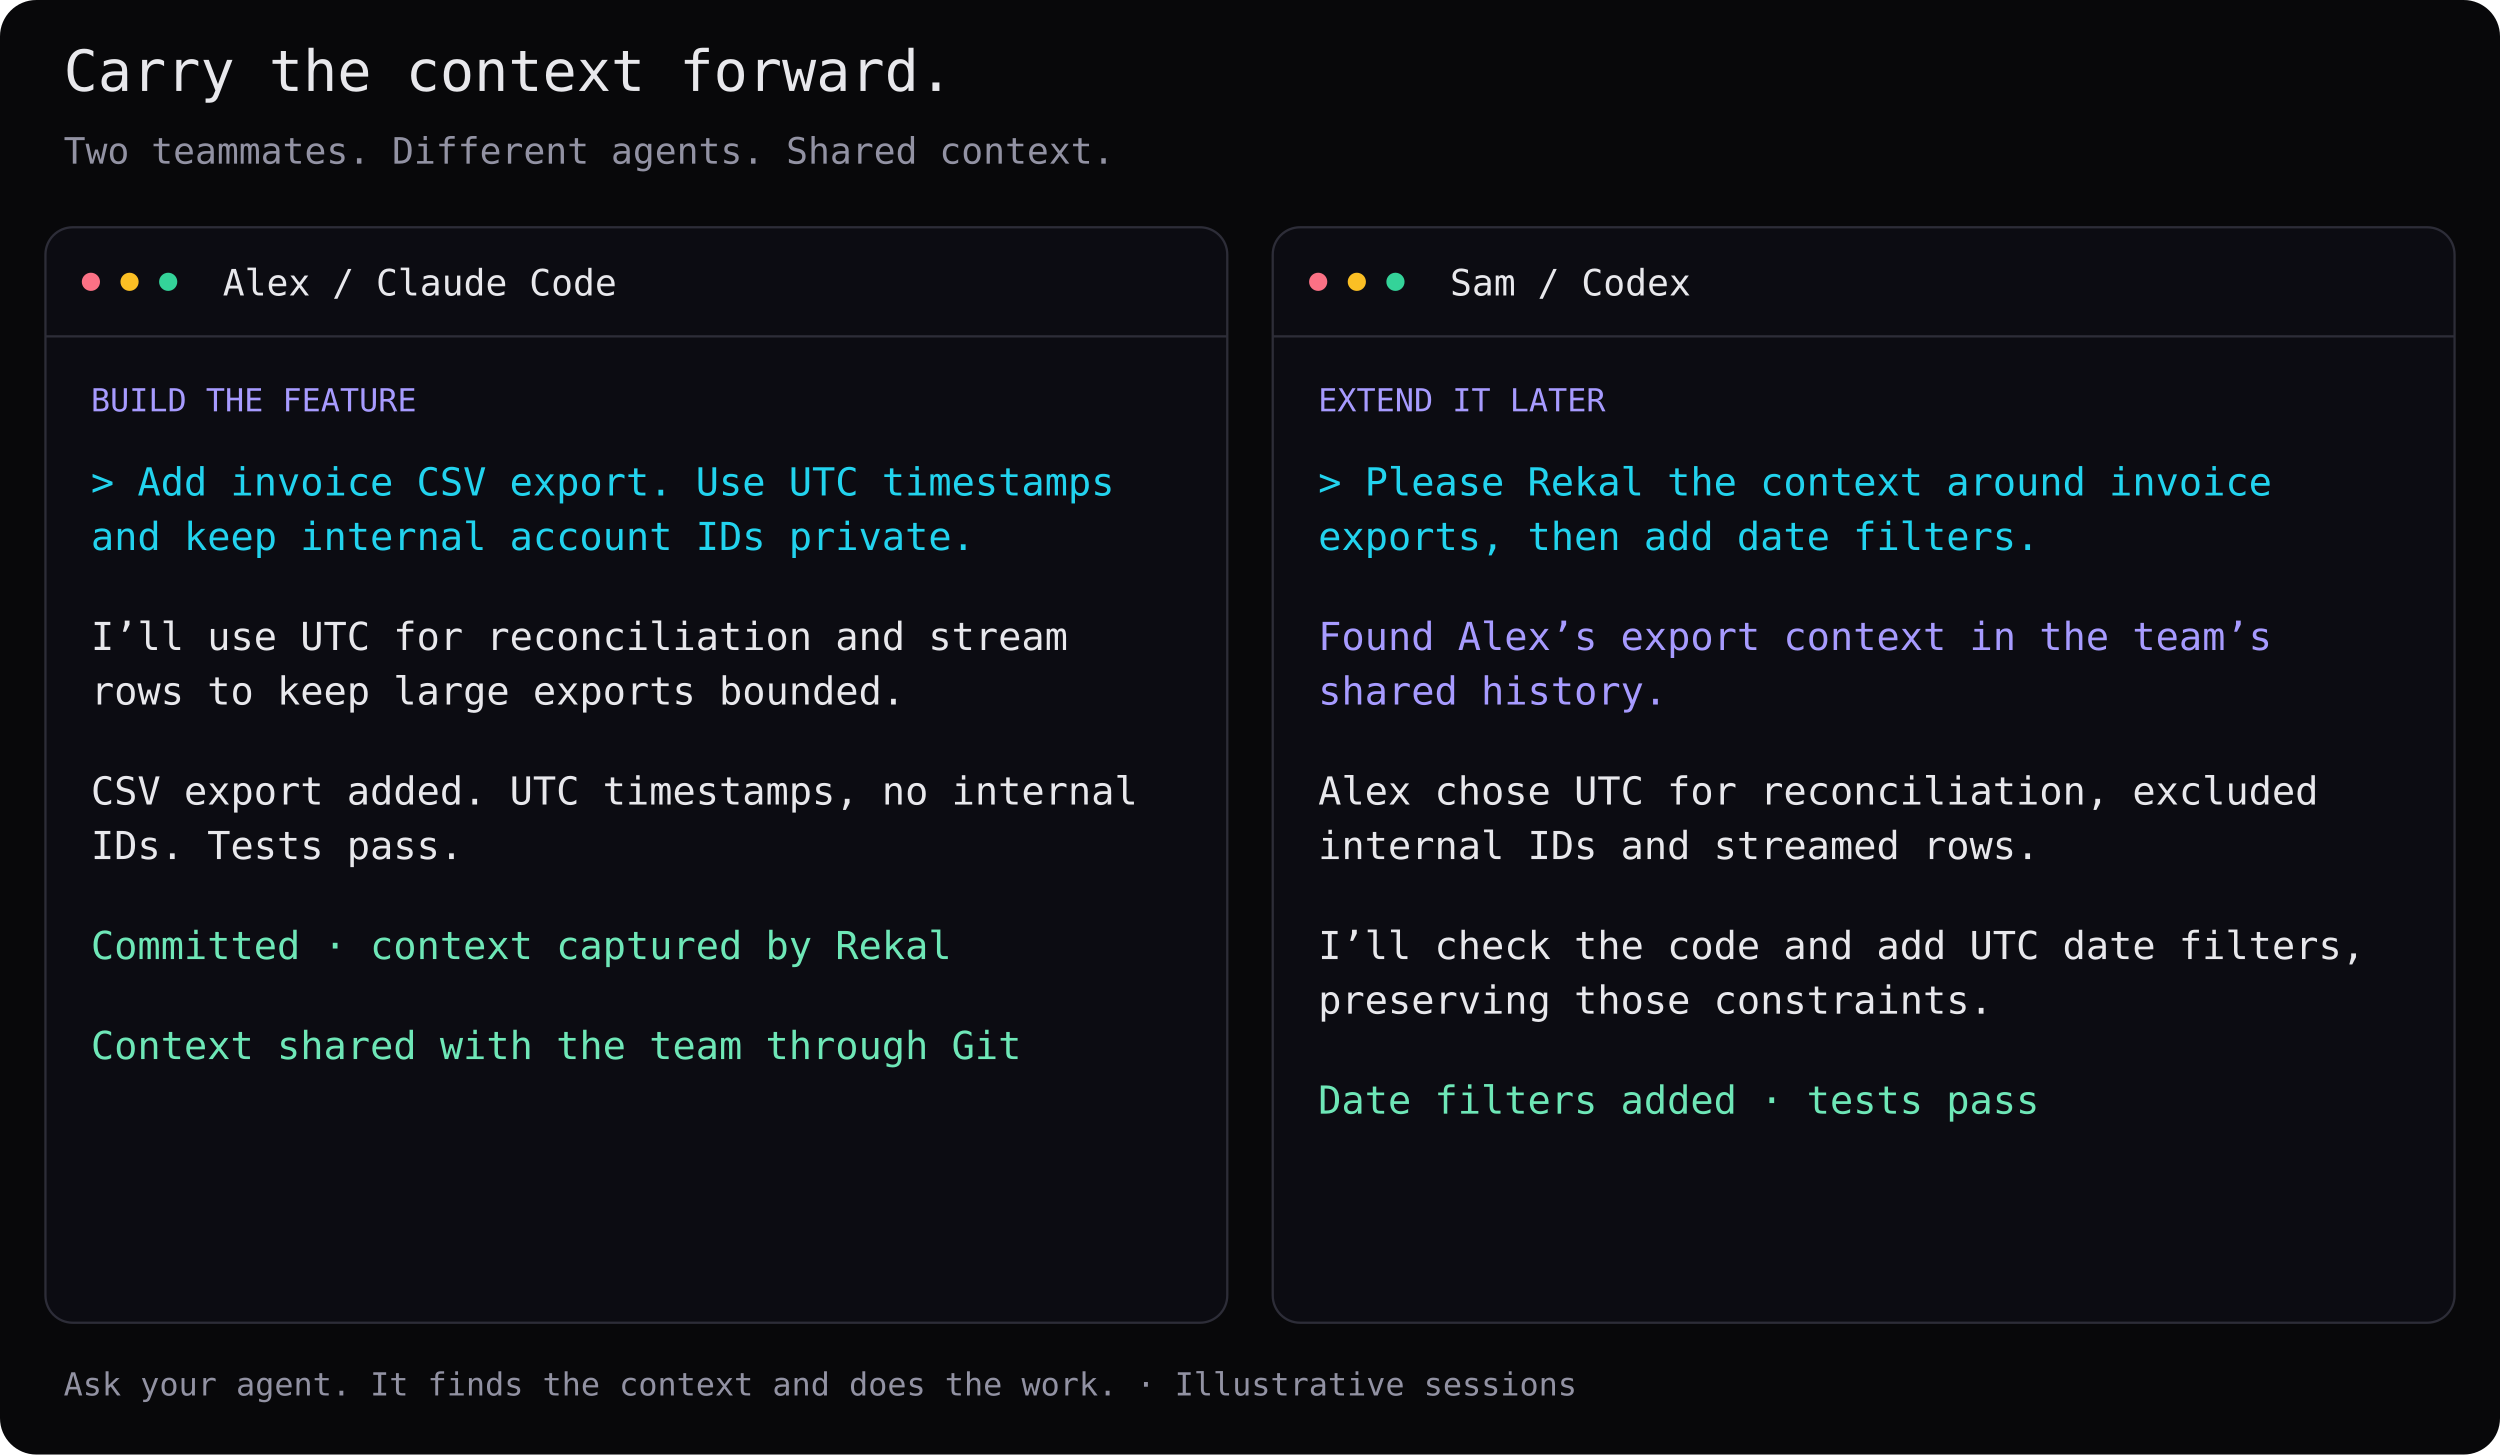
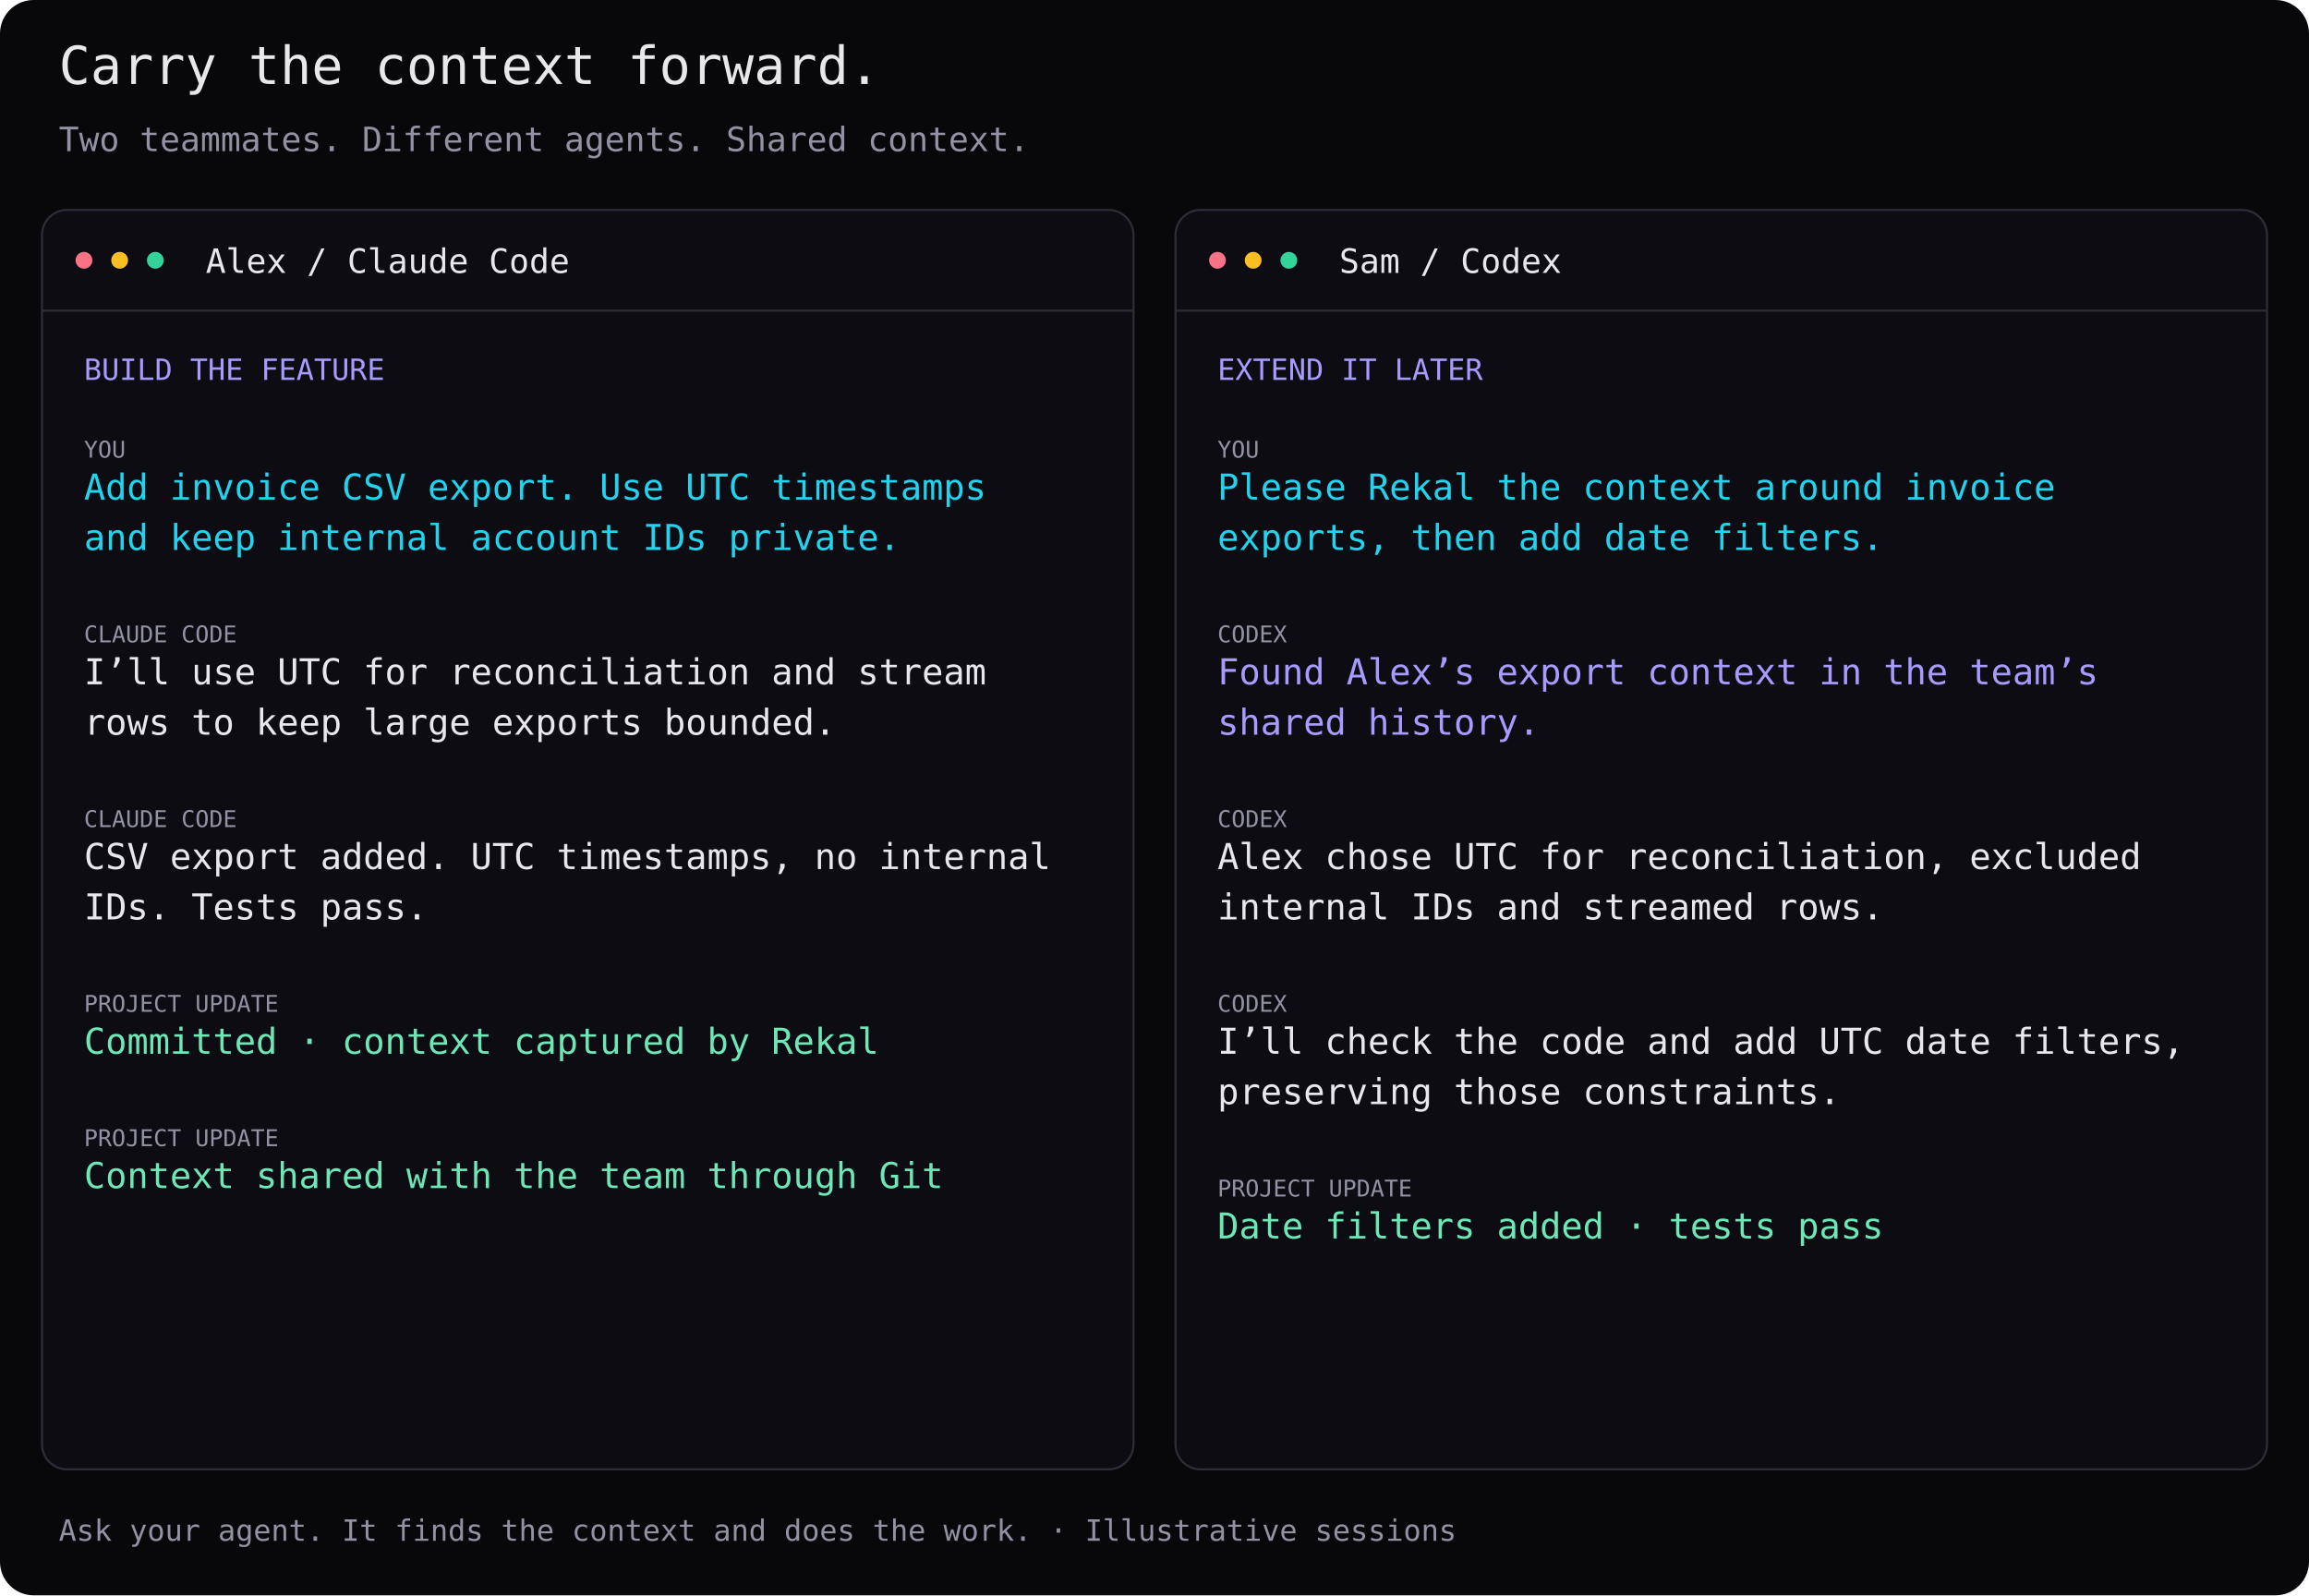
- <svg xmlns="http://www.w3.org/2000/svg" width="1100" height="640" viewBox="0 0 1100 640" role="img" aria-labelledby="title desc">
+ <svg xmlns="http://www.w3.org/2000/svg" width="1100" height="760" viewBox="0 0 1100 760" role="img" aria-labelledby="title desc">
  <style>
.row{animation:reveal .2s both}
.typed{animation:typing 1s steps(38,end) both}
@keyframes reveal{from{opacity:0}to{opacity:1}}
@keyframes typing{from{clip-path:inset(0 100% 0 0)}to{clip-path:inset(0 0 0 0)}}
@media(prefers-reduced-motion:reduce){.row,.typed{animation:none!important;opacity:1;clip-path:none}}
</style>
-   <rect width="1100" height="640" rx="16" fill="#08080a" />
+   <rect width="1100" height="760" rx="16" fill="#08080a" />
  <text x="28" y="40" fill="#e8e8ec" font-size="25" font-family="DejaVu Sans Mono,monospace">Carry the context forward.</text>
  <text x="28" y="72" fill="#9292a3" font-size="16" font-family="DejaVu Sans Mono,monospace">Two teammates. Different agents. Shared context.</text>
-   <rect x="20" y="100" width="520" height="482" rx="12" fill="#0c0c12" stroke="#2d2d38" />
+   <rect x="20" y="100" width="520" height="600" rx="12" fill="#0c0c12" stroke="#2d2d38" />
  <circle cx="40" cy="124" r="4" fill="#fb7185" />
  <circle cx="57" cy="124" r="4" fill="#fbbf24" />
  <circle cx="74" cy="124" r="4" fill="#34d399" />
  <text x="98" y="130" fill="#e8e8ec" font-size="16" font-family="DejaVu Sans Mono,monospace">Alex / Claude Code</text>
  <path d="M20 148h520" stroke="#2d2d38" />
  <text x="40" y="181" fill="#a79bff" font-size="14" font-family="DejaVu Sans Mono,monospace">BUILD THE FEATURE</text>
  <g class="row" style="animation-delay:0s">
-     <text x="40" y="218" fill="#22d3ee" font-size="17" font-family="DejaVu Sans Mono,monospace" class="typed" style="animation-delay:0.0s">&gt; Add invoice CSV export. Use UTC timestamps</text>
-     <text x="40" y="242" fill="#22d3ee" font-size="17" font-family="DejaVu Sans Mono,monospace" class="typed" style="animation-delay:0.75s">and keep internal account IDs private.</text>
+     <text x="40" y="218" fill="#9292a3" font-size="11" font-family="DejaVu Sans Mono,monospace">YOU</text>
+     <text x="40" y="238" fill="#22d3ee" font-size="17" font-family="DejaVu Sans Mono,monospace" class="typed" style="animation-delay:0.0s">Add invoice CSV export. Use UTC timestamps</text>
+     <text x="40" y="262" fill="#22d3ee" font-size="17" font-family="DejaVu Sans Mono,monospace" class="typed" style="animation-delay:0.75s">and keep internal account IDs private.</text>
  </g>
  <g class="row" style="animation-delay:4s">
-     <text x="40" y="286" fill="#e8e8ec" font-size="17" font-family="DejaVu Sans Mono,monospace">I’ll use UTC for reconciliation and stream</text>
-     <text x="40" y="310" fill="#e8e8ec" font-size="17" font-family="DejaVu Sans Mono,monospace">rows to keep large exports bounded.</text>
+     <text x="40" y="306" fill="#9292a3" font-size="11" font-family="DejaVu Sans Mono,monospace">CLAUDE CODE</text>
+     <text x="40" y="326" fill="#e8e8ec" font-size="17" font-family="DejaVu Sans Mono,monospace">I’ll use UTC for reconciliation and stream</text>
+     <text x="40" y="350" fill="#e8e8ec" font-size="17" font-family="DejaVu Sans Mono,monospace">rows to keep large exports bounded.</text>
  </g>
  <g class="row" style="animation-delay:6s">
-     <text x="40" y="354" fill="#e8e8ec" font-size="17" font-family="DejaVu Sans Mono,monospace">CSV export added. UTC timestamps, no internal</text>
-     <text x="40" y="378" fill="#e8e8ec" font-size="17" font-family="DejaVu Sans Mono,monospace">IDs. Tests pass.</text>
+     <text x="40" y="394" fill="#9292a3" font-size="11" font-family="DejaVu Sans Mono,monospace">CLAUDE CODE</text>
+     <text x="40" y="414" fill="#e8e8ec" font-size="17" font-family="DejaVu Sans Mono,monospace">CSV export added. UTC timestamps, no internal</text>
+     <text x="40" y="438" fill="#e8e8ec" font-size="17" font-family="DejaVu Sans Mono,monospace">IDs. Tests pass.</text>
  </g>
  <g class="row" style="animation-delay:9s">
-     <text x="40" y="422" fill="#6ee7b7" font-size="17" font-family="DejaVu Sans Mono,monospace">Committed · context captured by Rekal</text>
+     <text x="40" y="482" fill="#9292a3" font-size="11" font-family="DejaVu Sans Mono,monospace">PROJECT UPDATE</text>
+     <text x="40" y="502" fill="#6ee7b7" font-size="17" font-family="DejaVu Sans Mono,monospace">Committed · context captured by Rekal</text>
  </g>
  <g class="row" style="animation-delay:11s">
-     <text x="40" y="466" fill="#6ee7b7" font-size="17" font-family="DejaVu Sans Mono,monospace">Context shared with the team through Git</text>
+     <text x="40" y="546" fill="#9292a3" font-size="11" font-family="DejaVu Sans Mono,monospace">PROJECT UPDATE</text>
+     <text x="40" y="566" fill="#6ee7b7" font-size="17" font-family="DejaVu Sans Mono,monospace">Context shared with the team through Git</text>
  </g>
-   <rect x="560" y="100" width="520" height="482" rx="12" fill="#0c0c12" stroke="#2d2d38" />
+   <rect x="560" y="100" width="520" height="600" rx="12" fill="#0c0c12" stroke="#2d2d38" />
  <circle cx="580" cy="124" r="4" fill="#fb7185" />
  <circle cx="597" cy="124" r="4" fill="#fbbf24" />
  <circle cx="614" cy="124" r="4" fill="#34d399" />
  <text x="638" y="130" fill="#e8e8ec" font-size="16" font-family="DejaVu Sans Mono,monospace">Sam / Codex</text>
  <path d="M560 148h520" stroke="#2d2d38" />
  <text x="580" y="181" fill="#a79bff" font-size="14" font-family="DejaVu Sans Mono,monospace">EXTEND IT LATER</text>
  <g class="row" style="animation-delay:13s">
-     <text x="580" y="218" fill="#22d3ee" font-size="17" font-family="DejaVu Sans Mono,monospace" class="typed" style="animation-delay:13.0s">&gt; Please Rekal the context around invoice</text>
-     <text x="580" y="242" fill="#22d3ee" font-size="17" font-family="DejaVu Sans Mono,monospace" class="typed" style="animation-delay:13.75s">exports, then add date filters.</text>
+     <text x="580" y="218" fill="#9292a3" font-size="11" font-family="DejaVu Sans Mono,monospace">YOU</text>
+     <text x="580" y="238" fill="#22d3ee" font-size="17" font-family="DejaVu Sans Mono,monospace" class="typed" style="animation-delay:13.0s">Please Rekal the context around invoice</text>
+     <text x="580" y="262" fill="#22d3ee" font-size="17" font-family="DejaVu Sans Mono,monospace" class="typed" style="animation-delay:13.75s">exports, then add date filters.</text>
  </g>
  <g class="row" style="animation-delay:17s">
-     <text x="580" y="286" fill="#a79bff" font-size="17" font-family="DejaVu Sans Mono,monospace">Found Alex’s export context in the team’s</text>
-     <text x="580" y="310" fill="#a79bff" font-size="17" font-family="DejaVu Sans Mono,monospace">shared history.</text>
+     <text x="580" y="306" fill="#9292a3" font-size="11" font-family="DejaVu Sans Mono,monospace">CODEX</text>
+     <text x="580" y="326" fill="#a79bff" font-size="17" font-family="DejaVu Sans Mono,monospace">Found Alex’s export context in the team’s</text>
+     <text x="580" y="350" fill="#a79bff" font-size="17" font-family="DejaVu Sans Mono,monospace">shared history.</text>
  </g>
  <g class="row" style="animation-delay:19s">
-     <text x="580" y="354" fill="#e8e8ec" font-size="17" font-family="DejaVu Sans Mono,monospace">Alex chose UTC for reconciliation, excluded</text>
-     <text x="580" y="378" fill="#e8e8ec" font-size="17" font-family="DejaVu Sans Mono,monospace">internal IDs and streamed rows.</text>
+     <text x="580" y="394" fill="#9292a3" font-size="11" font-family="DejaVu Sans Mono,monospace">CODEX</text>
+     <text x="580" y="414" fill="#e8e8ec" font-size="17" font-family="DejaVu Sans Mono,monospace">Alex chose UTC for reconciliation, excluded</text>
+     <text x="580" y="438" fill="#e8e8ec" font-size="17" font-family="DejaVu Sans Mono,monospace">internal IDs and streamed rows.</text>
  </g>
  <g class="row" style="animation-delay:22s">
-     <text x="580" y="422" fill="#e8e8ec" font-size="17" font-family="DejaVu Sans Mono,monospace">I’ll check the code and add UTC date filters,</text>
-     <text x="580" y="446" fill="#e8e8ec" font-size="17" font-family="DejaVu Sans Mono,monospace">preserving those constraints.</text>
+     <text x="580" y="482" fill="#9292a3" font-size="11" font-family="DejaVu Sans Mono,monospace">CODEX</text>
+     <text x="580" y="502" fill="#e8e8ec" font-size="17" font-family="DejaVu Sans Mono,monospace">I’ll check the code and add UTC date filters,</text>
+     <text x="580" y="526" fill="#e8e8ec" font-size="17" font-family="DejaVu Sans Mono,monospace">preserving those constraints.</text>
  </g>
  <g class="row" style="animation-delay:25s">
-     <text x="580" y="490" fill="#6ee7b7" font-size="17" font-family="DejaVu Sans Mono,monospace">Date filters added · tests pass</text>
+     <text x="580" y="570" fill="#9292a3" font-size="11" font-family="DejaVu Sans Mono,monospace">PROJECT UPDATE</text>
+     <text x="580" y="590" fill="#6ee7b7" font-size="17" font-family="DejaVu Sans Mono,monospace">Date filters added · tests pass</text>
  </g>
-   <text x="28" y="614" fill="#9292a3" font-size="14" font-family="DejaVu Sans Mono,monospace">Ask your agent. It finds the context and does the work. · Illustrative sessions</text>
+   <text x="28" y="734" fill="#9292a3" font-size="14" font-family="DejaVu Sans Mono,monospace">Ask your agent. It finds the context and does the work. · Illustrative sessions</text>
</svg>
